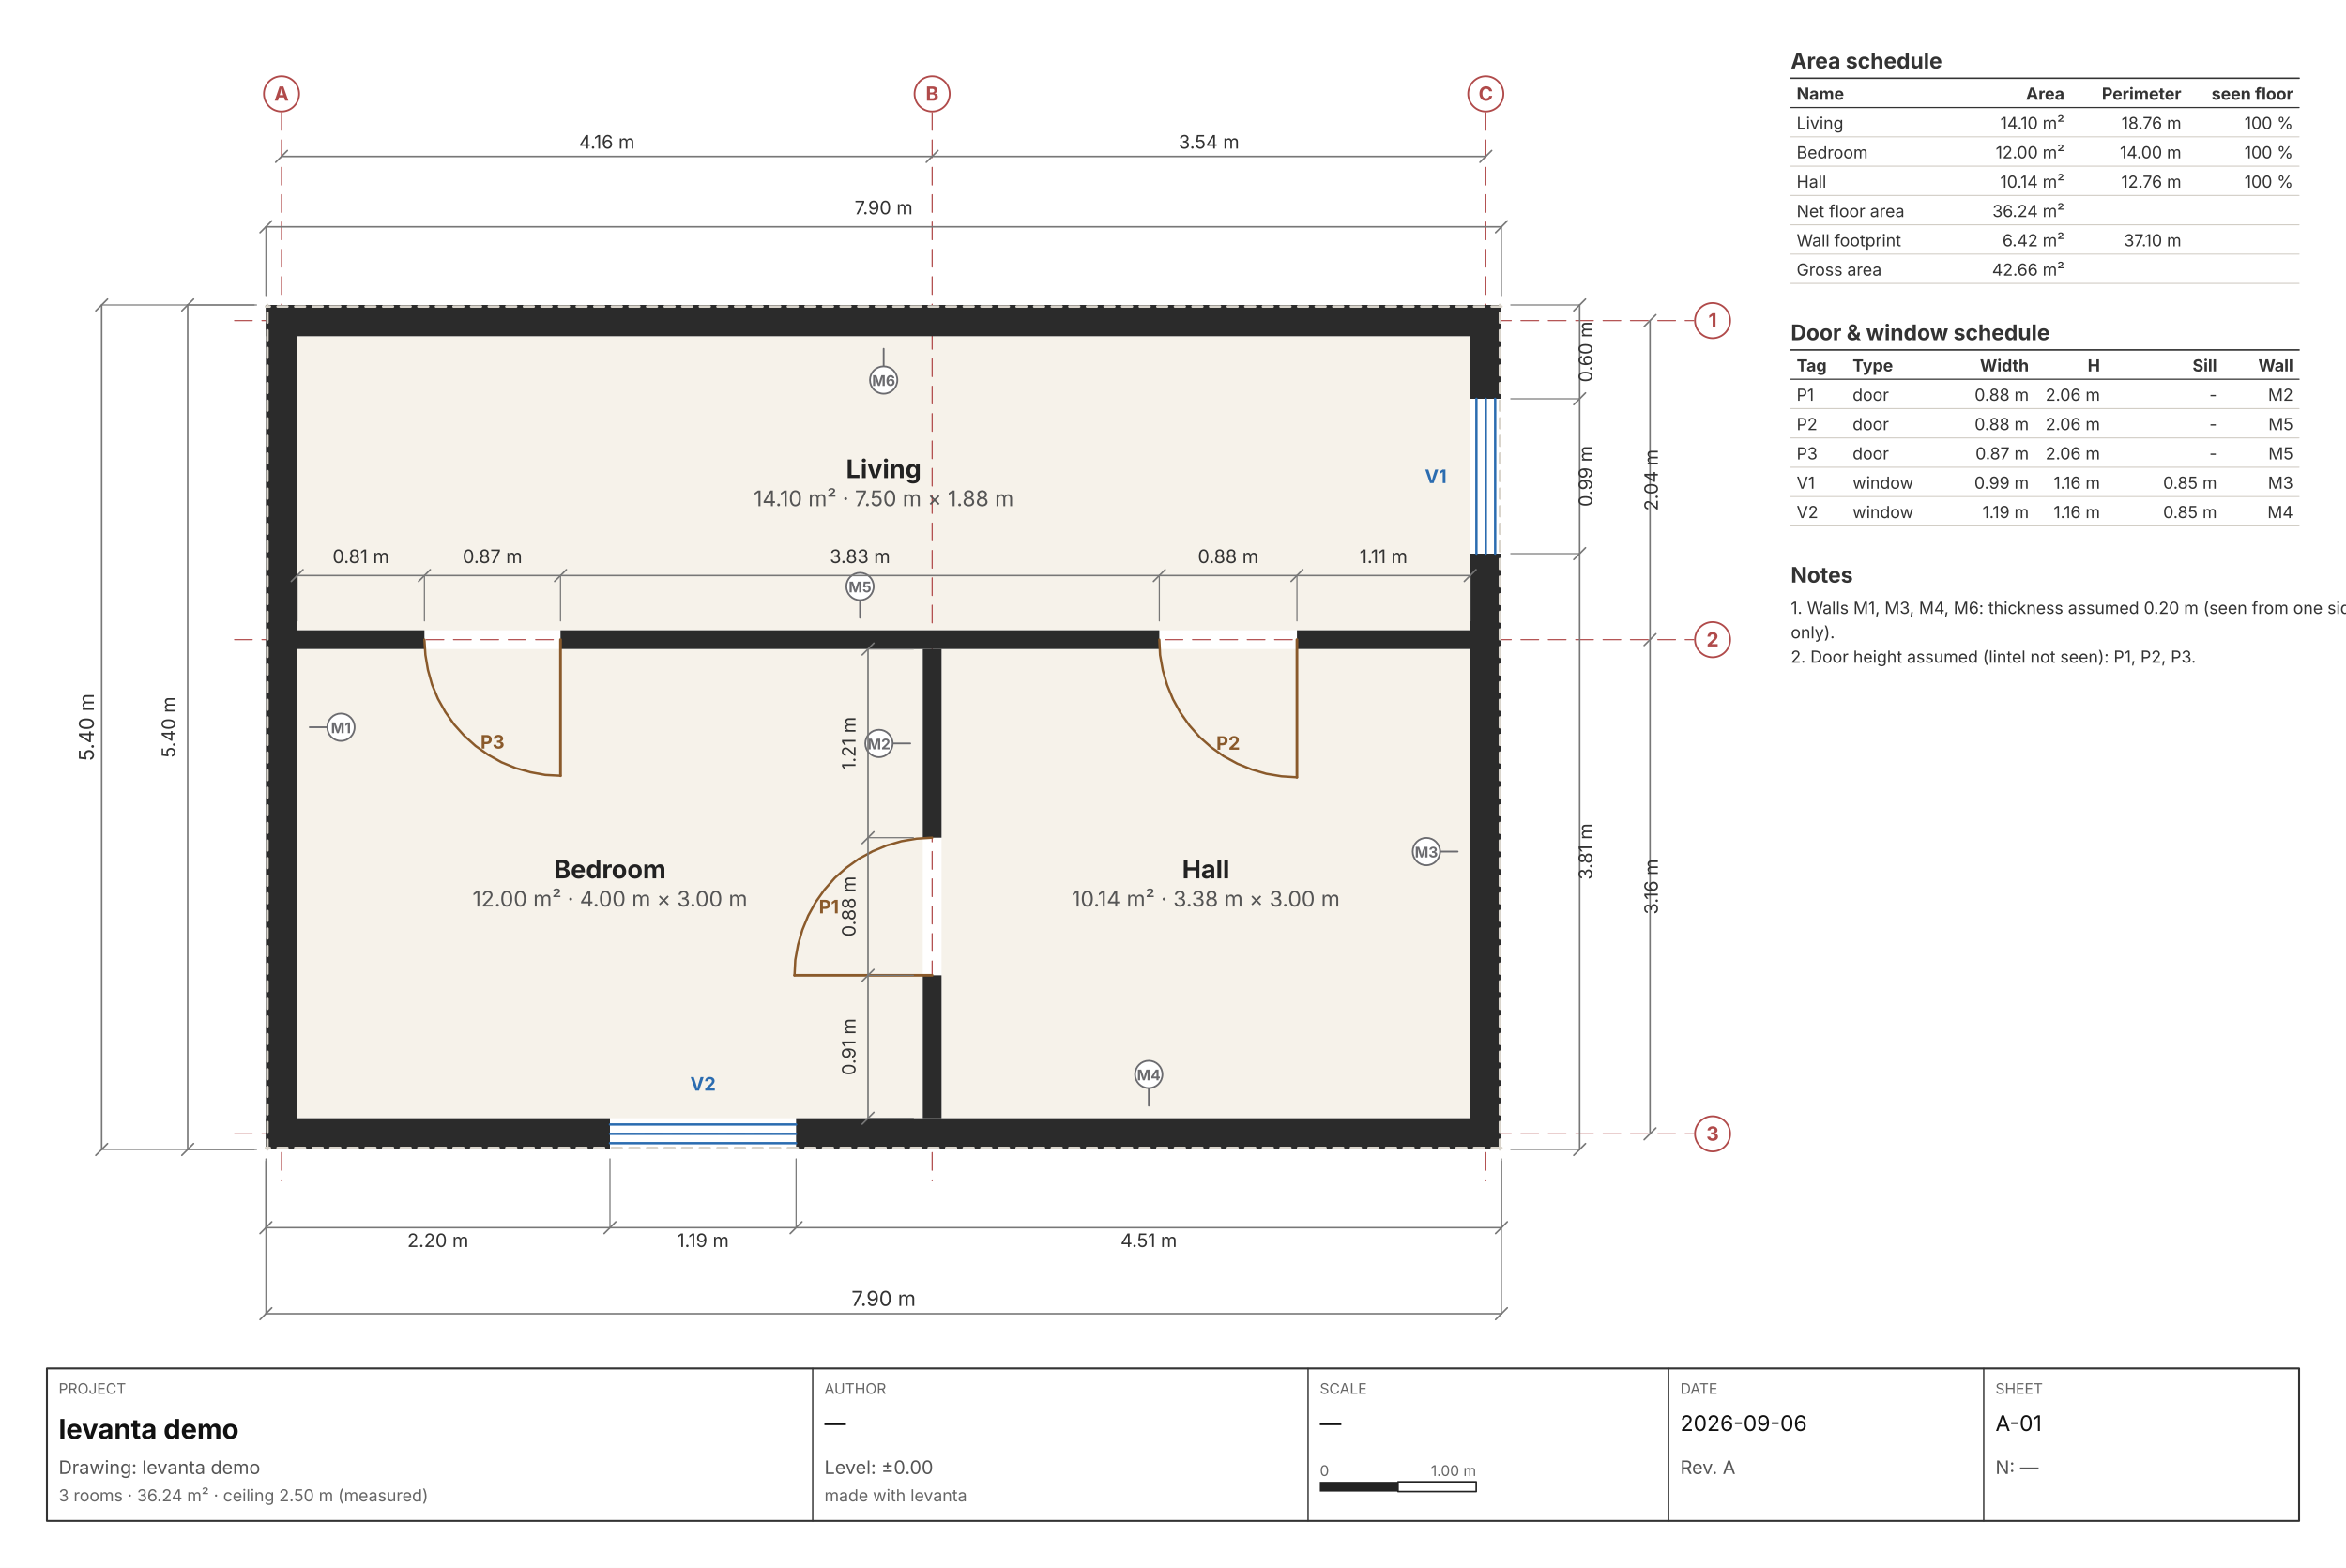
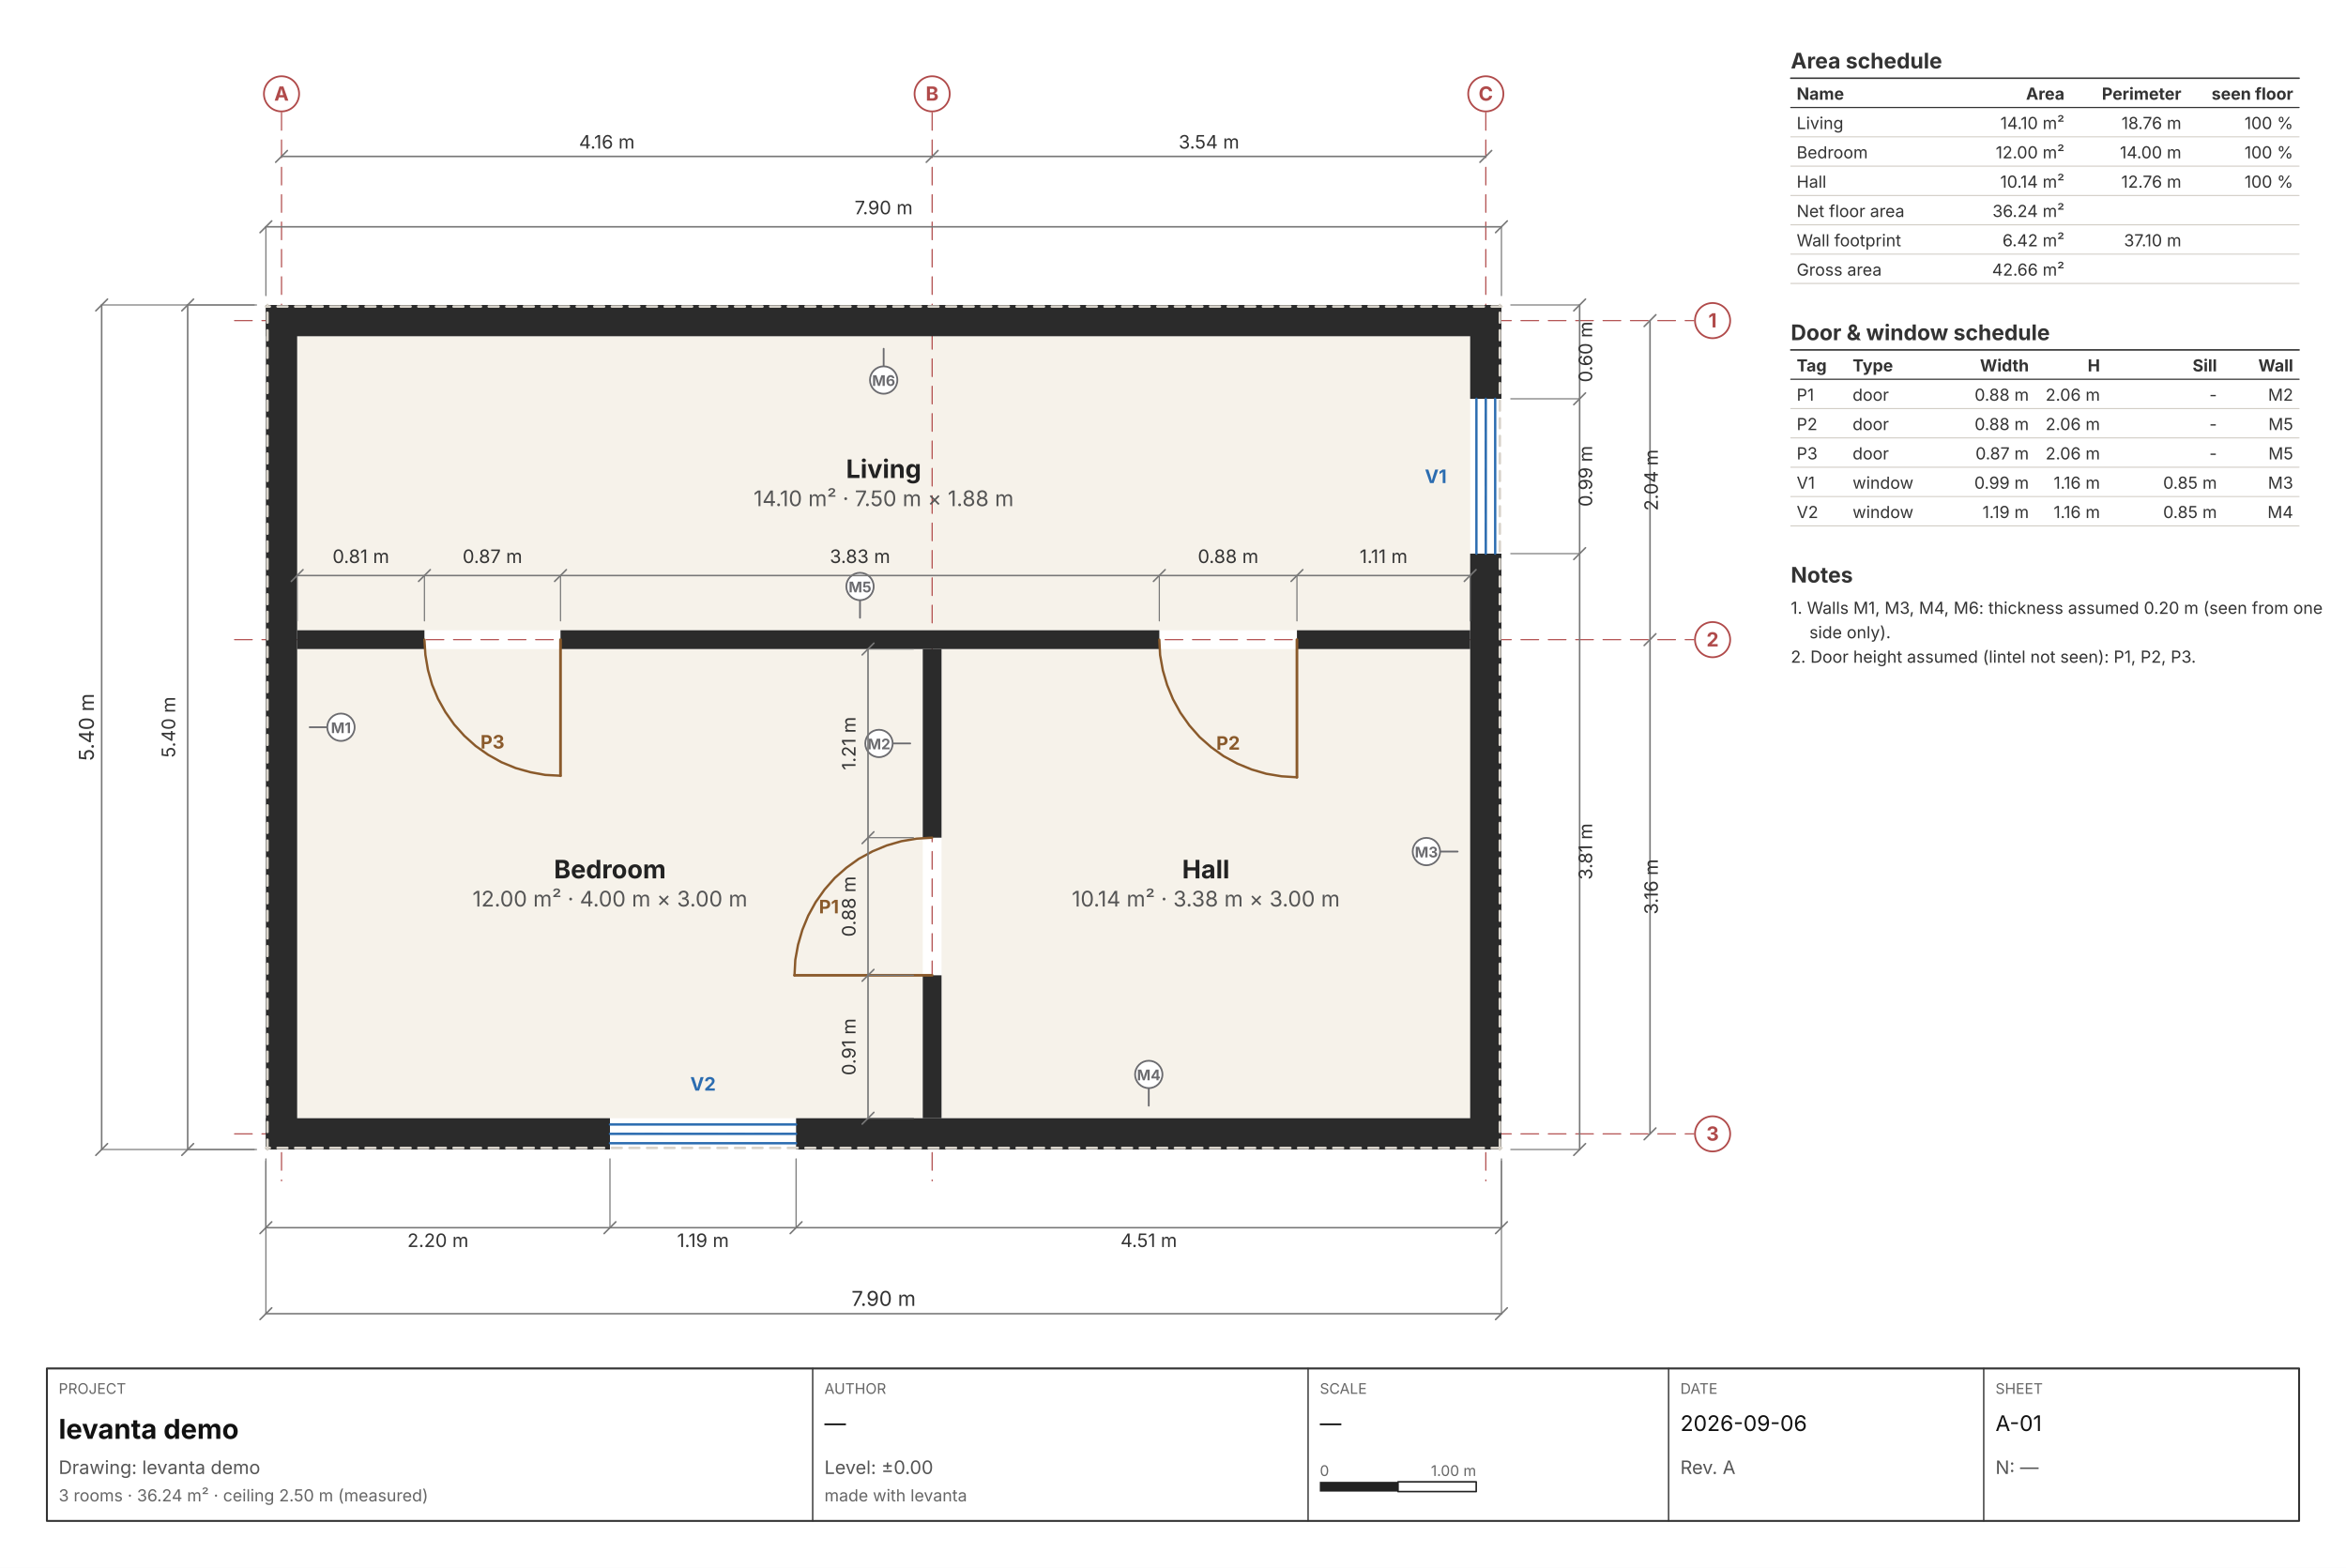
<svg xmlns="http://www.w3.org/2000/svg" width="1200" height="802" viewBox="0 0 1200 802" font-family="Inter, 'Segoe UI', Helvetica, Arial, sans-serif">
  <rect width="1200" height="802" fill="#ffffff" />
  <path class="room" d="M 752.0,172.0 152.0,172.0 152.0,322.4 752.0,322.4 Z" fill="#f6f2ea" />
  <path class="room" d="M 472.0,332.0 152.0,332.0 152.0,572.0 472.0,572.0 Z" fill="#f6f2ea" />
  <path class="room" d="M 481.6,332.0 481.6,572.0 752.0,572.0 752.0,332.0 Z" fill="#f6f2ea" />
  <path class="axis" d="M 144.0,57.6 L 144.0,604.0" fill="none" stroke="#b04a4a" stroke-width="0.6" stroke-linejoin="round" stroke-linecap="round" stroke-dasharray="9 5" />
  <circle class="axis" cx="144.0" cy="48.0" r="9" fill="#ffffff" stroke="#b04a4a" stroke-width="0.9" />
  <text class="axis" x="144.0" y="51.5" font-size="10" text-anchor="middle" fill="#b04a4a" font-weight="700">A</text>
  <path class="axis" d="M 476.8,57.6 L 476.8,604.0" fill="none" stroke="#b04a4a" stroke-width="0.6" stroke-linejoin="round" stroke-linecap="round" stroke-dasharray="9 5" />
  <circle class="axis" cx="476.8" cy="48.0" r="9" fill="#ffffff" stroke="#b04a4a" stroke-width="0.9" />
  <text class="axis" x="476.8" y="51.5" font-size="10" text-anchor="middle" fill="#b04a4a" font-weight="700">B</text>
  <path class="axis" d="M 760.0,57.6 L 760.0,604.0" fill="none" stroke="#b04a4a" stroke-width="0.6" stroke-linejoin="round" stroke-linecap="round" stroke-dasharray="9 5" />
  <circle class="axis" cx="760.0" cy="48.0" r="9" fill="#ffffff" stroke="#b04a4a" stroke-width="0.9" />
  <text class="axis" x="760.0" y="51.5" font-size="10" text-anchor="middle" fill="#b04a4a" font-weight="700">C</text>
  <path class="axis" d="M 120.0,164.0 L 866.4,164.0" fill="none" stroke="#b04a4a" stroke-width="0.6" stroke-linejoin="round" stroke-linecap="round" stroke-dasharray="9 5" />
  <circle class="axis" cx="876.0" cy="164.0" r="9" fill="#ffffff" stroke="#b04a4a" stroke-width="0.9" />
  <text class="axis" x="876.0" y="167.5" font-size="10" text-anchor="middle" fill="#b04a4a" font-weight="700">1</text>
  <path class="axis" d="M 120.0,327.2 L 866.4,327.2" fill="none" stroke="#b04a4a" stroke-width="0.6" stroke-linejoin="round" stroke-linecap="round" stroke-dasharray="9 5" />
  <circle class="axis" cx="876.0" cy="327.2" r="9" fill="#ffffff" stroke="#b04a4a" stroke-width="0.9" />
  <text class="axis" x="876.0" y="330.7" font-size="10" text-anchor="middle" fill="#b04a4a" font-weight="700">2</text>
  <path class="axis" d="M 120.0,580.0 L 866.4,580.0" fill="none" stroke="#b04a4a" stroke-width="0.6" stroke-linejoin="round" stroke-linecap="round" stroke-dasharray="9 5" />
  <circle class="axis" cx="876.0" cy="580.0" r="9" fill="#ffffff" stroke="#b04a4a" stroke-width="0.9" />
  <text class="axis" x="876.0" y="583.5" font-size="10" text-anchor="middle" fill="#b04a4a" font-weight="700">3</text>
  <path class="wall" d="M 136.0,156.0 152.0,156.0 152.0,588.0 136.0,588.0 136.0,156.0 Z" fill="#2b2b2b" />
  <path class="wall" d="M 481.6,332.0 481.6,428.5 472.0,428.5 472.0,332.0 481.6,332.0 Z" fill="#2b2b2b" />
  <path class="wall" d="M 481.6,572.0 472.0,572.0 472.0,498.9 481.6,498.9 481.6,572.0 Z" fill="#2b2b2b" />
  <path class="wall" d="M 768.0,156.0 768.0,204.0 752.0,204.0 752.0,156.0 768.0,156.0 Z" fill="#2b2b2b" />
  <path class="wall" d="M 768.0,588.0 752.0,588.0 752.0,283.2 768.0,283.2 768.0,588.0 Z" fill="#2b2b2b" />
  <path class="wall" d="M 136.0,572.0 312.0,572.0 312.0,588.0 136.0,588.0 136.0,572.0 Z" fill="#2b2b2b" />
  <path class="wall" d="M 768.0,572.0 768.0,588.0 407.2,588.0 407.2,572.0 768.0,572.0 Z" fill="#2b2b2b" />
  <path class="wall" d="M 152.0,322.4 217.1,322.4 217.1,332.0 152.0,332.0 152.0,322.4 Z" fill="#2b2b2b" />
  <path class="wall" d="M 593.0,322.4 593.0,332.0 286.7,332.0 286.7,322.4 593.0,322.4 Z" fill="#2b2b2b" />
  <path class="wall" d="M 752.0,322.4 752.0,332.0 663.4,332.0 663.4,322.4 752.0,322.4 Z" fill="#2b2b2b" />
  <path class="wall" d="M 136.0,172.0 136.0,156.0 768.0,156.0 768.0,172.0 136.0,172.0 Z" fill="#2b2b2b" />
  <path class="wall-assumed" d="M 136.8,588.0 L 136.8,156.0" fill="none" stroke="#d9d4cb" stroke-width="1.3" stroke-linejoin="round" stroke-linecap="round" stroke-dasharray="5 4" />
  <path class="wall-assumed" d="M 767.2,588.0 L 767.2,156.0" fill="none" stroke="#d9d4cb" stroke-width="1.3" stroke-linejoin="round" stroke-linecap="round" stroke-dasharray="5 4" />
  <path class="wall-assumed" d="M 768.0,587.2 L 136.0,587.2" fill="none" stroke="#d9d4cb" stroke-width="1.3" stroke-linejoin="round" stroke-linecap="round" stroke-dasharray="5 4" />
  <path class="wall-assumed" d="M 768.0,156.8 L 136.0,156.8" fill="none" stroke="#d9d4cb" stroke-width="1.3" stroke-linejoin="round" stroke-linecap="round" stroke-dasharray="5 4" />
  <path class="door" d="M 476.8,498.9 L 406.4,498.9" fill="none" stroke="#8a5a2b" stroke-width="1.4" stroke-linejoin="round" stroke-linecap="round" />
  <path class="door" d="M 406.4,498.9 L 406.8,491.0 L 408.2,483.3 L 410.4,475.7 L 413.4,468.4 L 417.2,461.5 L 421.8,455.0 L 427.0,449.1 L 432.9,443.9 L 439.3,439.3 L 446.3,435.5 L 453.5,432.5 L 461.1,430.3 L 468.9,429.0 L 476.8,428.5" fill="none" stroke="#8a5a2b" stroke-width="1.2" stroke-linejoin="round" stroke-linecap="round" />
  <text class="tag" x="424.0" y="467.2" font-size="9.5" text-anchor="middle" fill="#8a5a2b" font-weight="700">P1</text>
  <path class="window" d="M 764.8,283.2 L 764.8,204.0" fill="none" stroke="#2b6cb0" stroke-width="1.2" stroke-linejoin="round" stroke-linecap="round" />
  <path class="window" d="M 760.0,283.2 L 760.0,204.0" fill="none" stroke="#2b6cb0" stroke-width="1.2" stroke-linejoin="round" stroke-linecap="round" />
  <path class="window" d="M 755.2,283.2 L 755.2,204.0" fill="none" stroke="#2b6cb0" stroke-width="1.2" stroke-linejoin="round" stroke-linecap="round" />
  <text class="tag" x="734.4" y="247.1" font-size="9.5" text-anchor="middle" fill="#2b6cb0" font-weight="700">V1</text>
  <path class="window" d="M 407.2,575.2 L 312.0,575.2" fill="none" stroke="#2b6cb0" stroke-width="1.2" stroke-linejoin="round" stroke-linecap="round" />
  <path class="window" d="M 407.2,580.0 L 312.0,580.0" fill="none" stroke="#2b6cb0" stroke-width="1.2" stroke-linejoin="round" stroke-linecap="round" />
  <path class="window" d="M 407.2,584.8 L 312.0,584.8" fill="none" stroke="#2b6cb0" stroke-width="1.2" stroke-linejoin="round" stroke-linecap="round" />
  <text class="tag" x="359.6" y="557.9" font-size="9.5" text-anchor="middle" fill="#2b6cb0" font-weight="700">V2</text>
  <path class="door" d="M 663.4,327.2 L 663.4,397.6" fill="none" stroke="#8a5a2b" stroke-width="1.4" stroke-linejoin="round" stroke-linecap="round" />
  <path class="door" d="M 663.4,397.6 L 655.5,397.1 L 647.7,395.8 L 640.2,393.6 L 632.9,390.6 L 625.9,386.8 L 619.5,382.2 L 613.6,377.0 L 608.4,371.1 L 603.8,364.6 L 600.0,357.7 L 597.0,350.4 L 594.8,342.9 L 593.4,335.1 L 593.0,327.2" fill="none" stroke="#8a5a2b" stroke-width="1.2" stroke-linejoin="round" stroke-linecap="round" />
  <text class="tag" x="628.2" y="383.5" font-size="9.5" text-anchor="middle" fill="#8a5a2b" font-weight="700">P2</text>
  <path class="door" d="M 286.7,327.2 L 286.7,396.8" fill="none" stroke="#8a5a2b" stroke-width="1.4" stroke-linejoin="round" stroke-linecap="round" />
  <path class="door" d="M 286.7,396.8 L 278.9,396.4 L 271.3,395.0 L 263.8,392.9 L 256.5,389.9 L 249.7,386.1 L 243.3,381.6 L 237.5,376.4 L 232.3,370.6 L 227.8,364.2 L 224.0,357.4 L 221.0,350.2 L 218.9,342.7 L 217.6,335.0 L 217.1,327.2" fill="none" stroke="#8a5a2b" stroke-width="1.2" stroke-linejoin="round" stroke-linecap="round" />
  <text class="tag" x="251.9" y="382.9" font-size="9.5" text-anchor="middle" fill="#8a5a2b" font-weight="700">P3</text>
  <path class="wall-tag-pointer" d="M 167.2,372.0 L 158.4,372.0" fill="none" stroke="#6b6b6f" stroke-width="0.9" stroke-linejoin="round" stroke-linecap="round" />
  <circle class="wall-tag-circle" cx="174.4" cy="372.0" r="7" fill="#ffffff" stroke="#6b6b6f" stroke-width="0.9" />
  <text class="wall-tag" x="174.4" y="375.0" font-size="7.5" text-anchor="middle" fill="#6b6b6f" font-weight="700">M1</text>
  <path class="wall-tag-pointer" d="M 456.8,380.3 L 465.6,380.3" fill="none" stroke="#6b6b6f" stroke-width="0.9" stroke-linejoin="round" stroke-linecap="round" />
  <circle class="wall-tag-circle" cx="449.6" cy="380.3" r="7" fill="#ffffff" stroke="#6b6b6f" stroke-width="0.9" />
  <text class="wall-tag" x="449.6" y="383.3" font-size="7.5" text-anchor="middle" fill="#6b6b6f" font-weight="700">M2</text>
  <path class="wall-tag-pointer" d="M 736.8,435.6 L 745.6,435.6" fill="none" stroke="#6b6b6f" stroke-width="0.9" stroke-linejoin="round" stroke-linecap="round" />
  <circle class="wall-tag-circle" cx="729.6" cy="435.6" r="7" fill="#ffffff" stroke="#6b6b6f" stroke-width="0.9" />
  <text class="wall-tag" x="729.6" y="438.6" font-size="7.5" text-anchor="middle" fill="#6b6b6f" font-weight="700">M3</text>
  <path class="wall-tag-pointer" d="M 587.6,556.8 L 587.6,565.6" fill="none" stroke="#6b6b6f" stroke-width="0.9" stroke-linejoin="round" stroke-linecap="round" />
  <circle class="wall-tag-circle" cx="587.6" cy="549.6" r="7" fill="#ffffff" stroke="#6b6b6f" stroke-width="0.9" />
  <text class="wall-tag" x="587.6" y="552.6" font-size="7.5" text-anchor="middle" fill="#6b6b6f" font-weight="700">M4</text>
  <path class="wall-tag-pointer" d="M 439.9,307.2 L 439.9,316.0" fill="none" stroke="#6b6b6f" stroke-width="0.9" stroke-linejoin="round" stroke-linecap="round" />
  <circle class="wall-tag-circle" cx="439.9" cy="300.0" r="7" fill="#ffffff" stroke="#6b6b6f" stroke-width="0.9" />
  <text class="wall-tag" x="439.9" y="303.0" font-size="7.5" text-anchor="middle" fill="#6b6b6f" font-weight="700">M5</text>
  <path class="wall-tag-pointer" d="M 452.0,187.2 L 452.0,178.4" fill="none" stroke="#6b6b6f" stroke-width="0.9" stroke-linejoin="round" stroke-linecap="round" />
  <circle class="wall-tag-circle" cx="452.0" cy="194.4" r="7" fill="#ffffff" stroke="#6b6b6f" stroke-width="0.9" />
  <text class="wall-tag" x="452.0" y="197.4" font-size="7.5" text-anchor="middle" fill="#6b6b6f" font-weight="700">M6</text>
  <text class="label" x="452.0" y="244.5" font-size="13" text-anchor="middle" fill="#222222" font-weight="700">Living</text>
  <text class="label" x="452.0" y="258.9" font-size="11" text-anchor="middle" fill="#555555">14.10 m² · 7.50 m × 1.88 m</text>
  <text class="label" x="312.0" y="449.3" font-size="13" text-anchor="middle" fill="#222222" font-weight="700">Bedroom</text>
  <text class="label" x="312.0" y="463.7" font-size="11" text-anchor="middle" fill="#555555">12.00 m² · 4.00 m × 3.00 m</text>
  <text class="label" x="616.8" y="449.3" font-size="13" text-anchor="middle" fill="#222222" font-weight="700">Hall</text>
  <text class="label" x="616.8" y="463.7" font-size="11" text-anchor="middle" fill="#555555">10.14 m² · 3.38 m × 3.00 m</text>
  <path class="dim-chain" d="M 96.0,588.0 L 96.0,156.0" fill="none" stroke="#777777" stroke-width="0.8" stroke-linejoin="round" stroke-linecap="round" />
  <path class="dim-chain" d="M 131.2,588.0 L 96.0,588.0" fill="none" stroke="#777777" stroke-width="0.6" stroke-linejoin="round" stroke-linecap="round" />
  <path class="dim" d="M 93.0,591.0 L 99.0,585.0" fill="none" stroke="#777777" stroke-width="0.8" stroke-linejoin="round" stroke-linecap="round" />
  <path class="dim-chain" d="M 131.2,156.0 L 96.0,156.0" fill="none" stroke="#777777" stroke-width="0.6" stroke-linejoin="round" stroke-linecap="round" />
  <path class="dim" d="M 93.0,159.0 L 99.0,153.0" fill="none" stroke="#777777" stroke-width="0.8" stroke-linejoin="round" stroke-linecap="round" />
  <text class="dim-chain" x="89.6" y="372.0" font-size="9.5" text-anchor="middle" fill="#333333" transform="rotate(-90 89.6 372.0)">5.40 m</text>
  <path class="dim-chain" d="M 808.0,588.0 L 808.0,156.0" fill="none" stroke="#777777" stroke-width="0.8" stroke-linejoin="round" stroke-linecap="round" />
  <path class="dim-chain" d="M 772.8,588.0 L 808.0,588.0" fill="none" stroke="#777777" stroke-width="0.6" stroke-linejoin="round" stroke-linecap="round" />
  <path class="dim" d="M 805.0,591.0 L 811.0,585.0" fill="none" stroke="#777777" stroke-width="0.8" stroke-linejoin="round" stroke-linecap="round" />
  <path class="dim-chain" d="M 772.8,283.2 L 808.0,283.2" fill="none" stroke="#777777" stroke-width="0.6" stroke-linejoin="round" stroke-linecap="round" />
  <path class="dim" d="M 805.0,286.2 L 811.0,280.2" fill="none" stroke="#777777" stroke-width="0.8" stroke-linejoin="round" stroke-linecap="round" />
  <path class="dim-chain" d="M 772.8,204.0 L 808.0,204.0" fill="none" stroke="#777777" stroke-width="0.6" stroke-linejoin="round" stroke-linecap="round" />
  <path class="dim" d="M 805.0,207.0 L 811.0,201.0" fill="none" stroke="#777777" stroke-width="0.8" stroke-linejoin="round" stroke-linecap="round" />
  <path class="dim-chain" d="M 772.8,156.0 L 808.0,156.0" fill="none" stroke="#777777" stroke-width="0.6" stroke-linejoin="round" stroke-linecap="round" />
  <path class="dim" d="M 805.0,159.0 L 811.0,153.0" fill="none" stroke="#777777" stroke-width="0.8" stroke-linejoin="round" stroke-linecap="round" />
  <text class="dim-chain" x="814.4" y="435.6" font-size="9.5" text-anchor="middle" fill="#333333" transform="rotate(-90 814.4 435.6)">3.81 m</text>
  <text class="dim-chain" x="814.4" y="243.6" font-size="9.5" text-anchor="middle" fill="#333333" transform="rotate(-90 814.4 243.6)">0.99 m</text>
  <text class="dim-chain" x="814.4" y="180.0" font-size="9.5" text-anchor="middle" fill="#333333" transform="rotate(-90 814.4 180.0)">0.60 m</text>
  <path class="dim-chain" d="M 768.0,628.0 L 136.0,628.0" fill="none" stroke="#777777" stroke-width="0.8" stroke-linejoin="round" stroke-linecap="round" />
  <path class="dim-chain" d="M 768.0,592.8 L 768.0,628.0" fill="none" stroke="#777777" stroke-width="0.6" stroke-linejoin="round" stroke-linecap="round" />
  <path class="dim" d="M 765.0,631.0 L 771.0,625.0" fill="none" stroke="#777777" stroke-width="0.8" stroke-linejoin="round" stroke-linecap="round" />
  <path class="dim-chain" d="M 407.2,592.8 L 407.2,628.0" fill="none" stroke="#777777" stroke-width="0.6" stroke-linejoin="round" stroke-linecap="round" />
  <path class="dim" d="M 404.2,631.0 L 410.2,625.0" fill="none" stroke="#777777" stroke-width="0.8" stroke-linejoin="round" stroke-linecap="round" />
  <path class="dim-chain" d="M 312.0,592.8 L 312.0,628.0" fill="none" stroke="#777777" stroke-width="0.6" stroke-linejoin="round" stroke-linecap="round" />
  <path class="dim" d="M 309.0,631.0 L 315.0,625.0" fill="none" stroke="#777777" stroke-width="0.8" stroke-linejoin="round" stroke-linecap="round" />
  <path class="dim-chain" d="M 136.0,592.8 L 136.0,628.0" fill="none" stroke="#777777" stroke-width="0.6" stroke-linejoin="round" stroke-linecap="round" />
  <path class="dim" d="M 133.0,631.0 L 139.0,625.0" fill="none" stroke="#777777" stroke-width="0.8" stroke-linejoin="round" stroke-linecap="round" />
  <text class="dim-chain" x="587.6" y="637.9" font-size="9.5" text-anchor="middle" fill="#333333">4.51 m</text>
  <text class="dim-chain" x="359.6" y="637.9" font-size="9.5" text-anchor="middle" fill="#333333">1.19 m</text>
  <text class="dim-chain" x="224.0" y="637.9" font-size="9.5" text-anchor="middle" fill="#333333">2.20 m</text>
  <path class="dim-chain" d="M 768.0,116.0 L 136.0,116.0" fill="none" stroke="#777777" stroke-width="0.8" stroke-linejoin="round" stroke-linecap="round" />
  <path class="dim-chain" d="M 768.0,151.2 L 768.0,116.0" fill="none" stroke="#777777" stroke-width="0.6" stroke-linejoin="round" stroke-linecap="round" />
  <path class="dim" d="M 765.0,119.0 L 771.0,113.0" fill="none" stroke="#777777" stroke-width="0.8" stroke-linejoin="round" stroke-linecap="round" />
  <path class="dim-chain" d="M 136.0,151.2 L 136.0,116.0" fill="none" stroke="#777777" stroke-width="0.6" stroke-linejoin="round" stroke-linecap="round" />
  <path class="dim" d="M 133.0,119.0 L 139.0,113.0" fill="none" stroke="#777777" stroke-width="0.8" stroke-linejoin="round" stroke-linecap="round" />
  <text class="dim-chain" x="452.0" y="109.6" font-size="9.5" text-anchor="middle" fill="#333333">7.90 m</text>
  <path class="dim-chain-in" d="M 444.0,572.0 L 444.0,332.0" fill="none" stroke="#777777" stroke-width="0.8" stroke-linejoin="round" stroke-linecap="round" />
  <path class="dim-chain-in" d="M 467.2,572.0 L 444.0,572.0" fill="none" stroke="#777777" stroke-width="0.6" stroke-linejoin="round" stroke-linecap="round" />
  <path class="dim" d="M 441.0,575.0 L 447.0,569.0" fill="none" stroke="#777777" stroke-width="0.8" stroke-linejoin="round" stroke-linecap="round" />
  <path class="dim-chain-in" d="M 467.2,498.9 L 444.0,498.9" fill="none" stroke="#777777" stroke-width="0.6" stroke-linejoin="round" stroke-linecap="round" />
  <path class="dim" d="M 441.0,501.9 L 447.0,495.9" fill="none" stroke="#777777" stroke-width="0.8" stroke-linejoin="round" stroke-linecap="round" />
  <path class="dim-chain-in" d="M 467.2,428.5 L 444.0,428.5" fill="none" stroke="#777777" stroke-width="0.6" stroke-linejoin="round" stroke-linecap="round" />
  <path class="dim" d="M 441.0,431.5 L 447.0,425.5" fill="none" stroke="#777777" stroke-width="0.8" stroke-linejoin="round" stroke-linecap="round" />
  <path class="dim-chain-in" d="M 467.2,332.0 L 444.0,332.0" fill="none" stroke="#777777" stroke-width="0.6" stroke-linejoin="round" stroke-linecap="round" />
  <path class="dim" d="M 441.0,335.0 L 447.0,329.0" fill="none" stroke="#777777" stroke-width="0.8" stroke-linejoin="round" stroke-linecap="round" />
  <text class="dim-chain-in" x="437.6" y="535.5" font-size="9.5" text-anchor="middle" fill="#333333" transform="rotate(-90 437.6 535.5)">0.91 m</text>
  <text class="dim-chain-in" x="437.6" y="463.7" font-size="9.5" text-anchor="middle" fill="#333333" transform="rotate(-90 437.6 463.7)">0.88 m</text>
  <text class="dim-chain-in" x="437.6" y="380.3" font-size="9.5" text-anchor="middle" fill="#333333" transform="rotate(-90 437.6 380.3)">1.21 m</text>
  <path class="dim-chain-in" d="M 752.0,294.4 L 152.0,294.4" fill="none" stroke="#777777" stroke-width="0.8" stroke-linejoin="round" stroke-linecap="round" />
  <path class="dim-chain-in" d="M 752.0,317.6 L 752.0,294.4" fill="none" stroke="#777777" stroke-width="0.6" stroke-linejoin="round" stroke-linecap="round" />
  <path class="dim" d="M 749.0,297.4 L 755.0,291.4" fill="none" stroke="#777777" stroke-width="0.8" stroke-linejoin="round" stroke-linecap="round" />
  <path class="dim-chain-in" d="M 663.4,317.6 L 663.4,294.4" fill="none" stroke="#777777" stroke-width="0.6" stroke-linejoin="round" stroke-linecap="round" />
  <path class="dim" d="M 660.4,297.4 L 666.4,291.4" fill="none" stroke="#777777" stroke-width="0.8" stroke-linejoin="round" stroke-linecap="round" />
  <path class="dim-chain-in" d="M 593.0,317.6 L 593.0,294.4" fill="none" stroke="#777777" stroke-width="0.6" stroke-linejoin="round" stroke-linecap="round" />
  <path class="dim" d="M 590.0,297.4 L 596.0,291.4" fill="none" stroke="#777777" stroke-width="0.8" stroke-linejoin="round" stroke-linecap="round" />
  <path class="dim-chain-in" d="M 286.7,317.6 L 286.7,294.4" fill="none" stroke="#777777" stroke-width="0.6" stroke-linejoin="round" stroke-linecap="round" />
  <path class="dim" d="M 283.7,297.4 L 289.7,291.4" fill="none" stroke="#777777" stroke-width="0.8" stroke-linejoin="round" stroke-linecap="round" />
  <path class="dim-chain-in" d="M 217.1,317.6 L 217.1,294.4" fill="none" stroke="#777777" stroke-width="0.6" stroke-linejoin="round" stroke-linecap="round" />
  <path class="dim" d="M 214.1,297.4 L 220.1,291.4" fill="none" stroke="#777777" stroke-width="0.8" stroke-linejoin="round" stroke-linecap="round" />
  <path class="dim-chain-in" d="M 152.0,317.6 L 152.0,294.4" fill="none" stroke="#777777" stroke-width="0.6" stroke-linejoin="round" stroke-linecap="round" />
  <path class="dim" d="M 149.0,297.4 L 155.0,291.4" fill="none" stroke="#777777" stroke-width="0.8" stroke-linejoin="round" stroke-linecap="round" />
  <text class="dim-chain-in" x="707.7" y="288.0" font-size="9.5" text-anchor="middle" fill="#333333">1.11 m</text>
  <text class="dim-chain-in" x="628.2" y="288.0" font-size="9.5" text-anchor="middle" fill="#333333">0.88 m</text>
  <text class="dim-chain-in" x="439.9" y="288.0" font-size="9.5" text-anchor="middle" fill="#333333">3.83 m</text>
  <text class="dim-chain-in" x="251.9" y="288.0" font-size="9.5" text-anchor="middle" fill="#333333">0.87 m</text>
  <text class="dim-chain-in" x="184.6" y="288.0" font-size="9.5" text-anchor="middle" fill="#333333">0.81 m</text>
  <path class="dim-axes" d="M 144.0,80.0 L 760.0,80.0" fill="none" stroke="#777777" stroke-width="0.8" stroke-linejoin="round" stroke-linecap="round" />
  <path class="dim" d="M 141.0,83.0 L 147.0,77.0" fill="none" stroke="#777777" stroke-width="0.8" stroke-linejoin="round" stroke-linecap="round" />
  <path class="dim" d="M 473.8,83.0 L 479.8,77.0" fill="none" stroke="#777777" stroke-width="0.8" stroke-linejoin="round" stroke-linecap="round" />
  <path class="dim" d="M 757.0,83.0 L 763.0,77.0" fill="none" stroke="#777777" stroke-width="0.8" stroke-linejoin="round" stroke-linecap="round" />
  <text class="dim-axes" x="310.4" y="76.0" font-size="9.5" text-anchor="middle" fill="#333333">4.16 m</text>
  <text class="dim-axes" x="618.4" y="76.0" font-size="9.5" text-anchor="middle" fill="#333333">3.54 m</text>
  <path class="dim-axes" d="M 844.0,580.0 L 844.0,164.0" fill="none" stroke="#777777" stroke-width="0.8" stroke-linejoin="round" stroke-linecap="round" />
  <path class="dim" d="M 841.0,583.0 L 847.0,577.0" fill="none" stroke="#777777" stroke-width="0.8" stroke-linejoin="round" stroke-linecap="round" />
  <path class="dim" d="M 841.0,330.2 L 847.0,324.2" fill="none" stroke="#777777" stroke-width="0.8" stroke-linejoin="round" stroke-linecap="round" />
  <path class="dim" d="M 841.0,167.0 L 847.0,161.0" fill="none" stroke="#777777" stroke-width="0.8" stroke-linejoin="round" stroke-linecap="round" />
  <text class="dim-axes" x="848.0" y="453.6" font-size="9.5" text-anchor="middle" fill="#333333" transform="rotate(-90 848.0 453.6)">3.16 m</text>
  <text class="dim-axes" x="848.0" y="245.6" font-size="9.5" text-anchor="middle" fill="#333333" transform="rotate(-90 848.0 245.6)">2.04 m</text>
  <path class="dim" d="M 136.0,672.0 L 768.0,672.0" fill="none" stroke="#777777" stroke-width="0.8" stroke-linejoin="round" stroke-linecap="round" />
  <path class="dim" d="M 136.0,594.0 L 136.0,672.0" fill="none" stroke="#777777" stroke-width="0.6" stroke-linejoin="round" stroke-linecap="round" />
  <path class="dim" d="M 768.0,594.0 L 768.0,672.0" fill="none" stroke="#777777" stroke-width="0.6" stroke-linejoin="round" stroke-linecap="round" />
  <path class="dim" d="M 133.0,675.0 L 139.0,669.0" fill="none" stroke="#777777" stroke-width="0.8" stroke-linejoin="round" stroke-linecap="round" />
  <path class="dim" d="M 765.0,675.0 L 771.0,669.0" fill="none" stroke="#777777" stroke-width="0.8" stroke-linejoin="round" stroke-linecap="round" />
  <text class="dim" x="452.0" y="668.0" font-size="10.5" text-anchor="middle" fill="#333333">7.90 m</text>
  <path class="dim" d="M 52.0,588.0 L 52.0,156.0" fill="none" stroke="#777777" stroke-width="0.8" stroke-linejoin="round" stroke-linecap="round" />
  <path class="dim" d="M 130.0,588.0 L 52.0,588.0" fill="none" stroke="#777777" stroke-width="0.6" stroke-linejoin="round" stroke-linecap="round" />
  <path class="dim" d="M 130.0,156.0 L 52.0,156.0" fill="none" stroke="#777777" stroke-width="0.6" stroke-linejoin="round" stroke-linecap="round" />
  <path class="dim" d="M 49.0,591.0 L 55.0,585.0" fill="none" stroke="#777777" stroke-width="0.8" stroke-linejoin="round" stroke-linecap="round" />
  <path class="dim" d="M 49.0,159.0 L 55.0,153.0" fill="none" stroke="#777777" stroke-width="0.8" stroke-linejoin="round" stroke-linecap="round" />
  <text class="dim" x="48.0" y="372.0" font-size="10.5" text-anchor="middle" fill="#333333" transform="rotate(-90 48.0 372.0)">5.40 m</text>
  <text class="table" x="916.0" y="35.0" font-size="11" text-anchor="start" fill="#333333" font-weight="700">Area schedule</text>
  <path class="table" d="M 916.0,40.0 L 1176.0,40.0" fill="none" stroke="#333333" stroke-width="0.8" stroke-linejoin="round" stroke-linecap="round" />
  <text class="table" x="919.0" y="51.0" font-size="8.5" text-anchor="start" fill="#333333" font-weight="700">Name</text>
  <text class="table" x="1056.0" y="51.0" font-size="8.5" text-anchor="end" fill="#333333" font-weight="700">Area</text>
  <text class="table" x="1115.8" y="51.0" font-size="8.5" text-anchor="end" fill="#333333" font-weight="700">Perimeter</text>
  <text class="table" x="1173.0" y="51.0" font-size="8.5" text-anchor="end" fill="#333333" font-weight="700">seen floor</text>
  <path class="table" d="M 916.0,55.0 L 1176.0,55.0" fill="none" stroke="#333333" stroke-width="0.6" stroke-linejoin="round" stroke-linecap="round" />
  <text class="table" x="919.0" y="66.0" font-size="8.5" text-anchor="start" fill="#333333">Living</text>
  <text class="table" x="1056.0" y="66.0" font-size="8.5" text-anchor="end" fill="#333333">14.10 m²</text>
  <text class="table" x="1115.8" y="66.0" font-size="8.5" text-anchor="end" fill="#333333">18.76 m</text>
  <text class="table" x="1173.0" y="66.0" font-size="8.5" text-anchor="end" fill="#333333">100 %</text>
  <path class="table" d="M 916.0,70.0 L 1176.0,70.0" fill="none" stroke="#cfcac2" stroke-width="0.5" stroke-linejoin="round" stroke-linecap="round" />
  <text class="table" x="919.0" y="81.0" font-size="8.5" text-anchor="start" fill="#333333">Bedroom</text>
  <text class="table" x="1056.0" y="81.0" font-size="8.5" text-anchor="end" fill="#333333">12.00 m²</text>
  <text class="table" x="1115.8" y="81.0" font-size="8.5" text-anchor="end" fill="#333333">14.00 m</text>
  <text class="table" x="1173.0" y="81.0" font-size="8.5" text-anchor="end" fill="#333333">100 %</text>
  <path class="table" d="M 916.0,85.0 L 1176.0,85.0" fill="none" stroke="#cfcac2" stroke-width="0.5" stroke-linejoin="round" stroke-linecap="round" />
  <text class="table" x="919.0" y="96.0" font-size="8.5" text-anchor="start" fill="#333333">Hall</text>
  <text class="table" x="1056.0" y="96.0" font-size="8.5" text-anchor="end" fill="#333333">10.14 m²</text>
  <text class="table" x="1115.8" y="96.0" font-size="8.5" text-anchor="end" fill="#333333">12.76 m</text>
  <text class="table" x="1173.0" y="96.0" font-size="8.5" text-anchor="end" fill="#333333">100 %</text>
  <path class="table" d="M 916.0,100.0 L 1176.0,100.0" fill="none" stroke="#cfcac2" stroke-width="0.5" stroke-linejoin="round" stroke-linecap="round" />
  <text class="table" x="919.0" y="111.0" font-size="8.5" text-anchor="start" fill="#333333">Net floor area</text>
  <text class="table" x="1056.0" y="111.0" font-size="8.5" text-anchor="end" fill="#333333">36.24 m²</text>
  <text class="table" x="1115.8" y="111.0" font-size="8.5" text-anchor="end" fill="#333333" />
  <text class="table" x="1173.0" y="111.0" font-size="8.5" text-anchor="end" fill="#333333" />
  <path class="table" d="M 916.0,115.0 L 1176.0,115.0" fill="none" stroke="#cfcac2" stroke-width="0.5" stroke-linejoin="round" stroke-linecap="round" />
  <text class="table" x="919.0" y="126.0" font-size="8.5" text-anchor="start" fill="#333333">Wall footprint</text>
  <text class="table" x="1056.0" y="126.0" font-size="8.5" text-anchor="end" fill="#333333">6.42 m²</text>
  <text class="table" x="1115.8" y="126.0" font-size="8.5" text-anchor="end" fill="#333333">37.10 m</text>
  <text class="table" x="1173.0" y="126.0" font-size="8.5" text-anchor="end" fill="#333333" />
  <path class="table" d="M 916.0,130.0 L 1176.0,130.0" fill="none" stroke="#cfcac2" stroke-width="0.5" stroke-linejoin="round" stroke-linecap="round" />
  <text class="table" x="919.0" y="141.0" font-size="8.5" text-anchor="start" fill="#333333">Gross area</text>
  <text class="table" x="1056.0" y="141.0" font-size="8.5" text-anchor="end" fill="#333333">42.66 m²</text>
  <text class="table" x="1115.8" y="141.0" font-size="8.5" text-anchor="end" fill="#333333" />
  <text class="table" x="1173.0" y="141.0" font-size="8.5" text-anchor="end" fill="#333333" />
  <path class="table" d="M 916.0,145.0 L 1176.0,145.0" fill="none" stroke="#cfcac2" stroke-width="0.5" stroke-linejoin="round" stroke-linecap="round" />
  <text class="table" x="916.0" y="174.0" font-size="11" text-anchor="start" fill="#333333" font-weight="700">Door &amp; window schedule</text>
  <path class="table" d="M 916.0,179.0 L 1176.0,179.0" fill="none" stroke="#333333" stroke-width="0.8" stroke-linejoin="round" stroke-linecap="round" />
  <text class="table" x="919.0" y="190.0" font-size="8.5" text-anchor="start" fill="#333333" font-weight="700">Tag</text>
  <text class="table" x="947.6" y="190.0" font-size="8.5" text-anchor="start" fill="#333333" font-weight="700">Type</text>
  <text class="table" x="1037.8" y="190.0" font-size="8.5" text-anchor="end" fill="#333333" font-weight="700">Width</text>
  <text class="table" x="1074.2" y="190.0" font-size="8.5" text-anchor="end" fill="#333333" font-weight="700">H</text>
  <text class="table" x="1134.0" y="190.0" font-size="8.5" text-anchor="end" fill="#333333" font-weight="700">Sill</text>
  <text class="table" x="1173.0" y="190.0" font-size="8.5" text-anchor="end" fill="#333333" font-weight="700">Wall</text>
  <path class="table" d="M 916.0,194.0 L 1176.0,194.0" fill="none" stroke="#333333" stroke-width="0.6" stroke-linejoin="round" stroke-linecap="round" />
  <text class="table" x="919.0" y="205.0" font-size="8.5" text-anchor="start" fill="#333333">P1</text>
  <text class="table" x="947.6" y="205.0" font-size="8.5" text-anchor="start" fill="#333333">door</text>
  <text class="table" x="1037.8" y="205.0" font-size="8.5" text-anchor="end" fill="#333333">0.88 m</text>
  <text class="table" x="1074.2" y="205.0" font-size="8.5" text-anchor="end" fill="#333333">2.06 m</text>
  <text class="table" x="1134.0" y="205.0" font-size="8.5" text-anchor="end" fill="#333333">-</text>
  <text class="table" x="1173.0" y="205.0" font-size="8.5" text-anchor="end" fill="#333333">M2</text>
  <path class="table" d="M 916.0,209.0 L 1176.0,209.0" fill="none" stroke="#cfcac2" stroke-width="0.5" stroke-linejoin="round" stroke-linecap="round" />
  <text class="table" x="919.0" y="220.0" font-size="8.5" text-anchor="start" fill="#333333">P2</text>
  <text class="table" x="947.6" y="220.0" font-size="8.5" text-anchor="start" fill="#333333">door</text>
  <text class="table" x="1037.8" y="220.0" font-size="8.5" text-anchor="end" fill="#333333">0.88 m</text>
  <text class="table" x="1074.2" y="220.0" font-size="8.5" text-anchor="end" fill="#333333">2.06 m</text>
  <text class="table" x="1134.0" y="220.0" font-size="8.5" text-anchor="end" fill="#333333">-</text>
  <text class="table" x="1173.0" y="220.0" font-size="8.5" text-anchor="end" fill="#333333">M5</text>
  <path class="table" d="M 916.0,224.0 L 1176.0,224.0" fill="none" stroke="#cfcac2" stroke-width="0.5" stroke-linejoin="round" stroke-linecap="round" />
  <text class="table" x="919.0" y="235.0" font-size="8.5" text-anchor="start" fill="#333333">P3</text>
  <text class="table" x="947.6" y="235.0" font-size="8.5" text-anchor="start" fill="#333333">door</text>
  <text class="table" x="1037.8" y="235.0" font-size="8.5" text-anchor="end" fill="#333333">0.87 m</text>
  <text class="table" x="1074.2" y="235.0" font-size="8.5" text-anchor="end" fill="#333333">2.06 m</text>
  <text class="table" x="1134.0" y="235.0" font-size="8.5" text-anchor="end" fill="#333333">-</text>
  <text class="table" x="1173.0" y="235.0" font-size="8.5" text-anchor="end" fill="#333333">M5</text>
  <path class="table" d="M 916.0,239.0 L 1176.0,239.0" fill="none" stroke="#cfcac2" stroke-width="0.5" stroke-linejoin="round" stroke-linecap="round" />
  <text class="table" x="919.0" y="250.0" font-size="8.5" text-anchor="start" fill="#333333">V1</text>
  <text class="table" x="947.6" y="250.0" font-size="8.5" text-anchor="start" fill="#333333">window</text>
  <text class="table" x="1037.8" y="250.0" font-size="8.5" text-anchor="end" fill="#333333">0.99 m</text>
  <text class="table" x="1074.2" y="250.0" font-size="8.5" text-anchor="end" fill="#333333">1.16 m</text>
  <text class="table" x="1134.0" y="250.0" font-size="8.5" text-anchor="end" fill="#333333">0.85 m</text>
  <text class="table" x="1173.0" y="250.0" font-size="8.5" text-anchor="end" fill="#333333">M3</text>
  <path class="table" d="M 916.0,254.0 L 1176.0,254.0" fill="none" stroke="#cfcac2" stroke-width="0.5" stroke-linejoin="round" stroke-linecap="round" />
  <text class="table" x="919.0" y="265.0" font-size="8.5" text-anchor="start" fill="#333333">V2</text>
  <text class="table" x="947.6" y="265.0" font-size="8.5" text-anchor="start" fill="#333333">window</text>
  <text class="table" x="1037.8" y="265.0" font-size="8.5" text-anchor="end" fill="#333333">1.19 m</text>
  <text class="table" x="1074.2" y="265.0" font-size="8.5" text-anchor="end" fill="#333333">1.16 m</text>
  <text class="table" x="1134.0" y="265.0" font-size="8.5" text-anchor="end" fill="#333333">0.85 m</text>
  <text class="table" x="1173.0" y="265.0" font-size="8.5" text-anchor="end" fill="#333333">M4</text>
  <path class="table" d="M 916.0,269.0 L 1176.0,269.0" fill="none" stroke="#cfcac2" stroke-width="0.5" stroke-linejoin="round" stroke-linecap="round" />
  <text class="notes" x="916.0" y="298.0" font-size="11" text-anchor="start" fill="#333333" font-weight="700">Notes</text>
-   <text class="notes" x="916.0" y="314.0" font-size="8.5" text-anchor="start" fill="#333333">1. Walls M1, M3, M4, M6: thickness assumed 0.20 m (seen from one side</text>
-   <text class="notes" x="916.0" y="326.5" font-size="8.5" text-anchor="start" fill="#333333">    only).</text>
+   <text class="notes" x="916.0" y="314.0" font-size="8.5" text-anchor="start" fill="#333333">1. Walls M1, M3, M4, M6: thickness assumed 0.20 m (seen from one</text>
+   <text class="notes" x="925.5" y="326.5" font-size="8.5" text-anchor="start" fill="#333333">side only).</text>
  <text class="notes" x="916.0" y="339.0" font-size="8.5" text-anchor="start" fill="#333333">2. Door height assumed (lintel not seen): P1, P2, P3.</text>
  <path class="titleblock" d="M 24.0,700.0 1176.0,700.0 1176.0,778.0 24.0,778.0 Z" fill="#ffffff" stroke="#333" stroke-width="1" stroke-linejoin="round" stroke-linecap="round" />
  <path class="titleblock" d="M 415.7,700.0 L 415.7,778.0" fill="none" stroke="#333" stroke-width="0.7" stroke-linejoin="round" stroke-linecap="round" />
  <path class="titleblock" d="M 669.1,700.0 L 669.1,778.0" fill="none" stroke="#333" stroke-width="0.7" stroke-linejoin="round" stroke-linecap="round" />
  <path class="titleblock" d="M 853.5,700.0 L 853.5,778.0" fill="none" stroke="#333" stroke-width="0.7" stroke-linejoin="round" stroke-linecap="round" />
  <path class="titleblock" d="M 1014.7,700.0 L 1014.7,778.0" fill="none" stroke="#333" stroke-width="0.7" stroke-linejoin="round" stroke-linecap="round" />
  <text class="titleblock" x="30.0" y="713.0" font-size="7.5" text-anchor="start" fill="#666666">PROJECT</text>
  <text class="titleblock" x="30.0" y="736.0" font-size="14" text-anchor="start" fill="#111111" font-weight="700">levanta demo</text>
  <text class="titleblock" x="30.0" y="754.0" font-size="9.5" text-anchor="start" fill="#555555">Drawing: levanta demo</text>
  <text class="titleblock" x="30.0" y="768.0" font-size="8.5" text-anchor="start" fill="#666666">3 rooms · 36.24 m² · ceiling 2.50 m (measured)</text>
  <text class="titleblock" x="421.7" y="713.0" font-size="7.5" text-anchor="start" fill="#666666">AUTHOR</text>
  <text class="titleblock" x="421.7" y="732.0" font-size="11" text-anchor="start" fill="#111111">—</text>
  <text class="titleblock" x="421.7" y="754.0" font-size="9.5" text-anchor="start" fill="#555555">Level: ±0.00</text>
  <text class="titleblock" x="421.7" y="768.0" font-size="8.5" text-anchor="start" fill="#666666">made with levanta</text>
  <text class="titleblock" x="675.1" y="713.0" font-size="7.5" text-anchor="start" fill="#666666">SCALE</text>
  <text class="titleblock" x="675.1" y="732.0" font-size="11" text-anchor="start" fill="#111111">—</text>
  <path class="titleblock" d="M 675.1,758.0 715.1,758.0 715.1,763.0 675.1,763.0 Z" fill="#222" />
  <path class="titleblock" d="M 715.1,758.0 755.1,758.0 755.1,763.0 715.1,763.0 Z" fill="none" stroke="#222" stroke-width="0.8" stroke-linejoin="round" stroke-linecap="round" />
  <text class="titleblock" x="675.1" y="755.0" font-size="7.5" text-anchor="start" fill="#666666">0</text>
  <text class="titleblock" x="755.1" y="755.0" font-size="7.5" text-anchor="end" fill="#666666">1.00 m</text>
  <text class="titleblock" x="859.5" y="713.0" font-size="7.5" text-anchor="start" fill="#666666">DATE</text>
  <text class="titleblock" x="859.5" y="732.0" font-size="11" text-anchor="start" fill="#111111">2026-09-06</text>
  <text class="titleblock" x="859.5" y="754.0" font-size="9.5" text-anchor="start" fill="#555555">Rev. A</text>
  <text class="titleblock" x="1020.7" y="713.0" font-size="7.5" text-anchor="start" fill="#666666">SHEET</text>
  <text class="titleblock" x="1020.7" y="732.0" font-size="11" text-anchor="start" fill="#111111">A-01</text>
  <text class="titleblock" x="1020.7" y="754.0" font-size="9.5" text-anchor="start" fill="#555555">N: —</text>
</svg>
